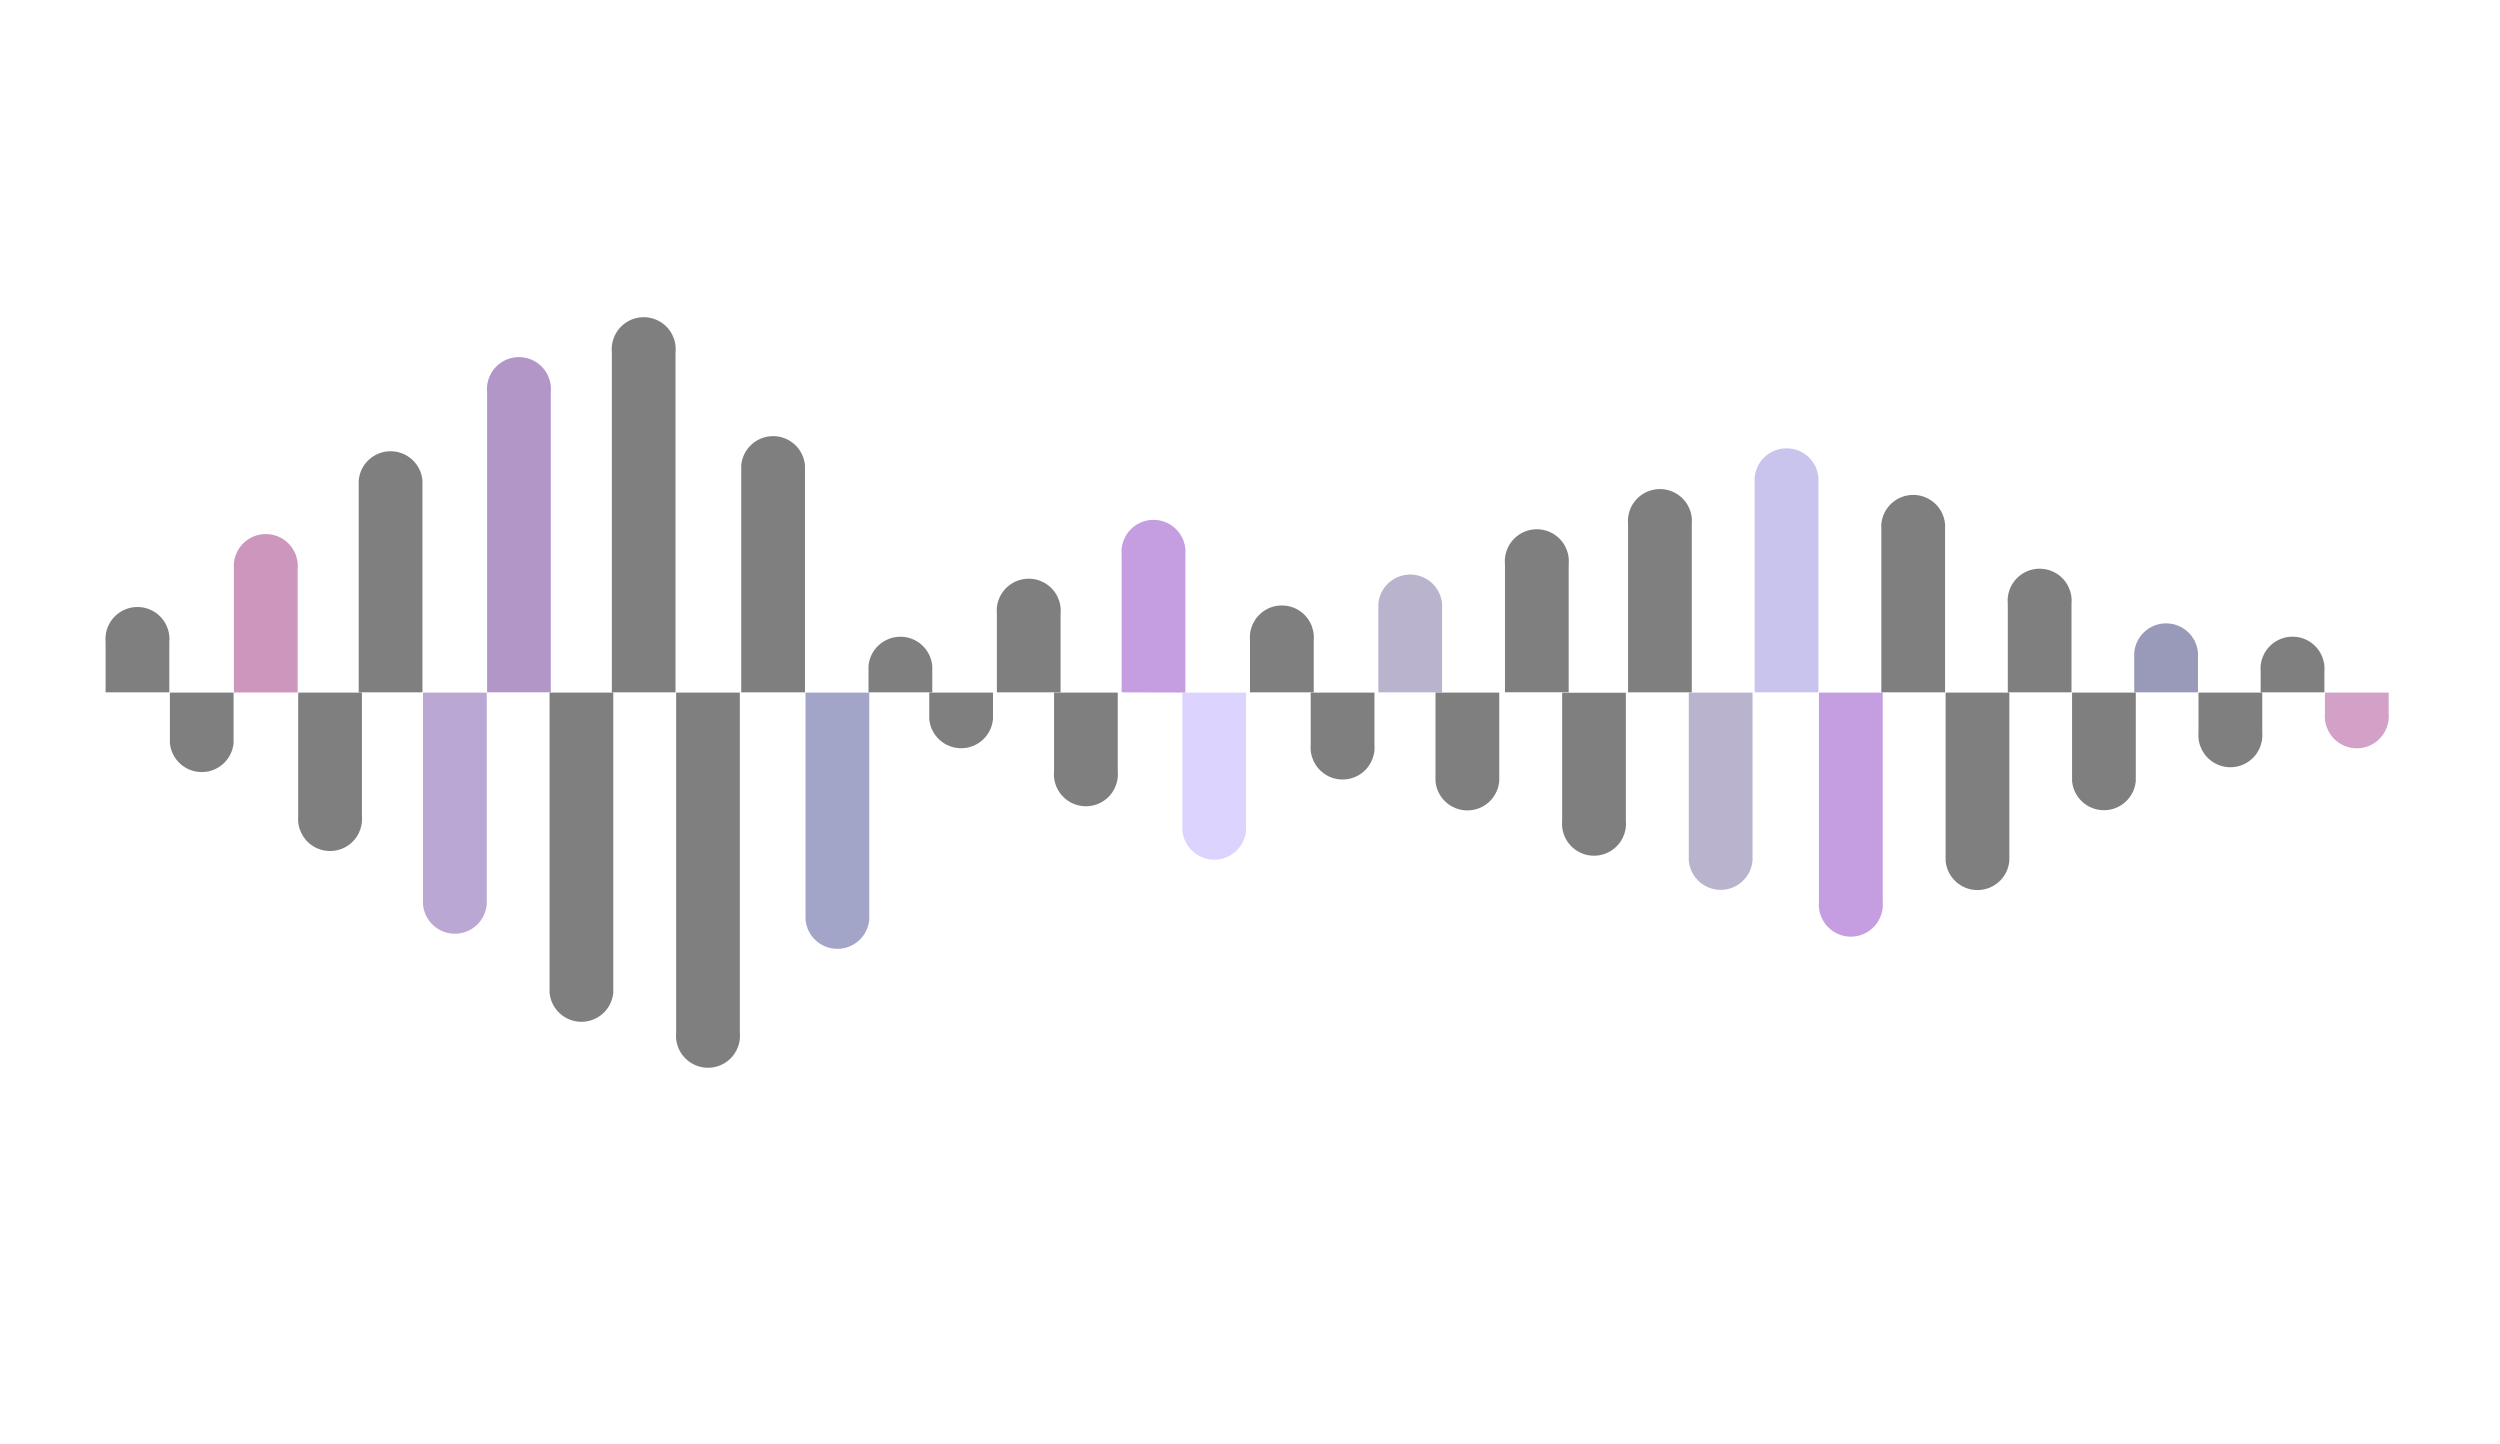
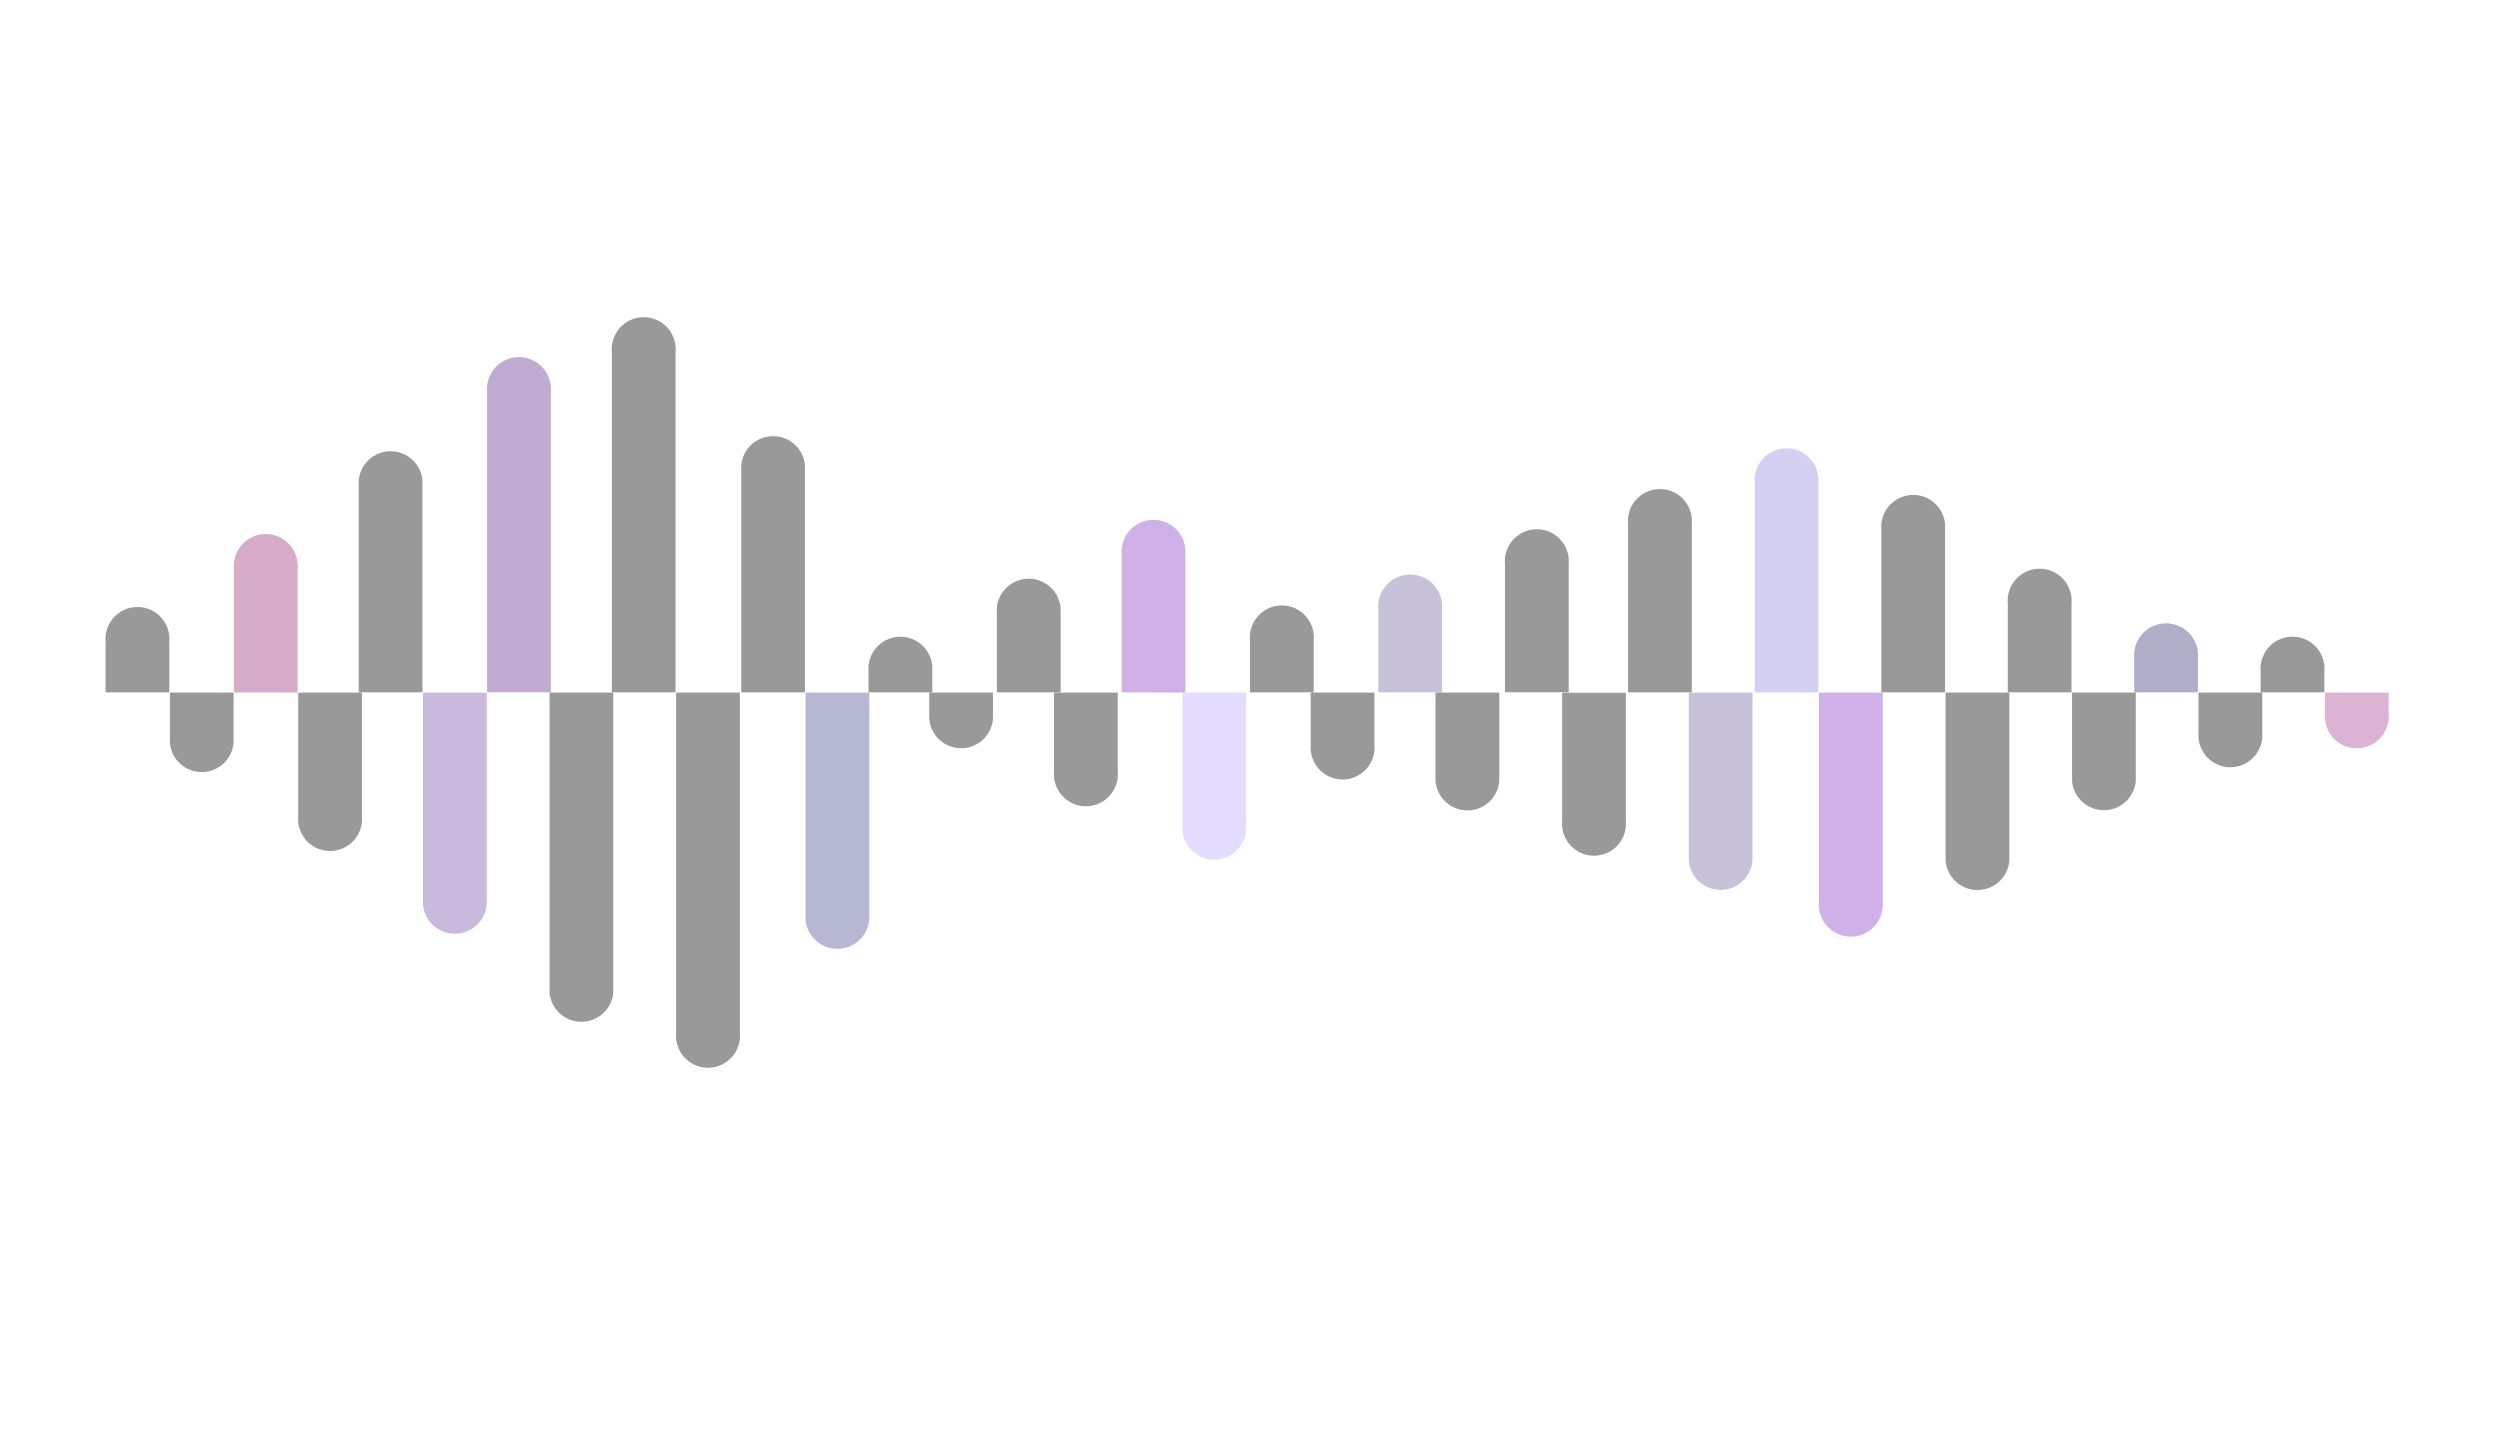
<svg xmlns="http://www.w3.org/2000/svg" id="Ebene_1" data-name="Ebene 1" width="248.06mm" height="143.2mm" viewBox="0 0 703.15 405.91">
  <defs>
    <style>
    

    
     .cls-1 {
         -webkit-animation: action 2.2s infinite  alternate;
        animation: action 2.2s infinite  alternate;
        transform-origin: center center;
        animation-delay: 1.3s;
        fill: #662d91;
      }

    
      .cls-1, .cls-10, .cls-11, .cls-2, .cls-3, .cls-4, .cls-5, .cls-6, .cls-7, .cls-8, .cls-9, .cls-12 {
-         opacity: 0.5;
+         opacity: 0.4;
      }

      
      .cls-3 {
        -webkit-animation: action2 2.5s infinite  alternate;
        animation: action2 2.5s infinite  alternate;
        transform-origin: center center;
        animation-delay: 1.4s;
        fill: #8a3dc4;
      }

     
     .cls-4 {
       -webkit-animation: action4 2.3s infinite  alternate;
        animation: action3 2.3s infinite  alternate;
        transform-origin: center center;
        animation-delay: 1s;
        fill: #73679e;
      }

      
     .cls-5 {
       -webkit-animation: action 1.9s infinite  alternate;
        animation: action 1.9s infinite  alternate;
        transform-origin: center center;
        animation-delay: 0.9s;
        fill: #9389db;
      }

      
      .cls-6 {
        -webkit-animation: action3 1.7s infinite  alternate;
        animation: action3 1.7s infinite  alternate;
        transform-origin: center center;
        animation-delay: 2s;
        fill: #343475;
      }

      
      .cls-7 {
        -webkit-animation: action4 2.8s infinite  alternate;
        animation: action3 2.8s infinite  alternate;
        transform-origin: center center;
        animation-delay: 2.4s;

        fill: #9b2e7b;
      }

      
      .cls-8 {
-         -webkit-animation: action2 2.1s infinite  alternate;
-         animation: action2 2.1s infinite  alternate;
+         -webkit-animation: action2 2.4s infinite  alternate;
+         animation: action2 2.4s infinite  alternate;
        transform-origin: center center;
        animation-delay: 1.4s;
        fill: #464a91;
      }

      .cls-9 {
        -webkit-animation: action 2s infinite  alternate;
        animation: action 2s infinite  alternate;
        transform-origin: center center;
        animation-delay: 0.5s;
        fill: #baa7ff;
      }

      
      .cls-10 {
        -webkit-animation: action3 2.7s infinite  alternate;
        animation: action3 2.7s infinite  alternate;
        transform-origin: center center;
        animation-delay: 1.4s;

    
        fill: #a84290;
      }

      
      .cls-11 {
         -webkit-animation: action3 2.4s infinite  alternate;
        animation: action3 2.4s infinite  alternate;
        transform-origin: center center;
        animation-delay: 2s;
        
        fill: #7750aa;
      }

      .cls-2{
         -webkit-animation: action3 4s infinite  alternate;
        animation: action3 4s infinite  alternate;
        transform-origin: center center;
      }

      .cls-12{
-          -webkit-animation: action5 1.3s infinite  alternate;
-         animation: action5 1.3s infinite  alternate;
+          -webkit-animation: action5 1.9s infinite  alternate;
+         animation: action5 1.9s infinite  alternate;
        transform-origin: center center;

      }
      
      @-webkit-keyframes action {
        0% { transform: scaleY(1); 
             transform-origin: center center;}
        100% { transform: scaleY(1.1); 
        transform-origin: center center;}
    }
    @keyframes action {
        0% { transform: scaleY(1); 
        transform-origin: center center;}
        100% { transform: scaleY(1.1);
        transform-origin: center center; }
    }

    @-webkit-keyframes action2 {
        0% { transform: scaleY(1); 
        transform-origin: center center;}
        100% { transform: scaleY(1.2); 
        transform-origin: center center;}
    }
    @keyframes action2 {
        0% { transform: scaleY(1); 
        transform-origin: center center;}
        100% { transform: scaleY(1.2); 
        transform-origin: center center;}
    }

    @-webkit-keyframes action3 {
        0% { transform: scaleY(1); 
        transform-origin: center center;}
        100% { transform: scaleY(1.15); 
        transform-origin: center center;}
    }
    @keyframes action3 {
        0% { transform: scaleY(1); 
        transform-origin: center center;}
        100% { transform: scaleY(1.15); 
        transform-origin: center center;}
    }
    @-webkit-keyframes action4 {
        0% { transform: scaleY(1); 
        transform-origin: center center;}
        100% { transform: scaleY(1); 
        transform-origin: center center;}
    }
    @keyframes action5 {
        0% { transform: scaleY(1); 
        transform-origin: center center;}
        100% { transform: scaleY(1.2); 
        transform-origin: center center;}
    }

 
    </style>
  </defs>
  <path class="cls-1" d="M137,194.73V110.29a9,9,0,1,1,17.92,0v84.44Z" />
  <path class="cls-2" d="M190,99.06v95.67H172.09V99.06a9,9,0,1,1,17.92,0Z" />
  <path class="cls-12" d="M208.48,194.73V130.87a9,9,0,0,1,17.93,0v63.86Z" />
-   <path class="cls-2" d="M262.21,187.29v7.44H244.28v-7.44a9,9,0,0,1,17.93,0Z" />
+   <path class="cls-12" d="M262.21,187.29v7.44H244.28v-7.44a9,9,0,0,1,17.93,0Z" />
  <path class="cls-12" d="M298.3,172.61v22.12H280.38V172.61a9,9,0,1,1,17.92,0Z" />
  <path class="cls-3" d="M315.47,194.73V156a9,9,0,1,1,17.93,0v38.78Z" />
  <path class="cls-2" d="M369.5,180.08v14.65H351.57V180.08a9,9,0,1,1,17.93,0Z" />
  <path class="cls-4" d="M387.67,194.73V169.8a9,9,0,0,1,17.93,0v24.93Z" />
  <path class="cls-2" d="M441.21,158.7v36H423.29v-36a9,9,0,1,1,17.92,0Z" />
  <path class="cls-2" d="M457.91,194.73V147.4a9,9,0,1,1,17.92,0v47.33Z" />
  <path class="cls-5" d="M511.45,135.88v58.85H493.52V135.88a9,9,0,1,1,17.93,0Z" />
  <path class="cls-12" d="M529.14,194.73V147.4a9,9,0,0,1,17.93,0v47.33Z" />
  <path class="cls-2" d="M564.71,194.73V169.8a9,9,0,1,1,17.92,0v24.93Z" />
  <path class="cls-6" d="M600.27,194.73v-11.2a9,9,0,0,1,17.93,0v11.2Z" />
  <path class="cls-2" d="M635.83,194.73v-5.87a9,9,0,1,1,17.93,0v5.87Z" />
  <path class="cls-12" d="M100.89,194.73V135.12a9,9,0,0,1,17.93,0v59.61Z" />
  <path class="cls-7" d="M83.72,160v34.76H65.79V160a9,9,0,1,1,17.93,0Z" />
  <path class="cls-2" d="M29.7,194.73V180.57a9,9,0,1,1,17.92,0v14.16Z" />
  <path class="cls-2" d="M172.49,194.8v84.44a9,9,0,0,1-17.92,0V194.8Z" />
  <path class="cls-2" d="M208.09,290.47V194.8H190.17v95.67a9,9,0,1,0,17.92,0Z" />
  <path class="cls-8" d="M244.49,194.8v63.86a9,9,0,0,1-17.93,0V194.8Z" />
  <path class="cls-2" d="M279.29,202.24V194.8H261.36v7.44a9,9,0,0,0,17.93,0Z" />
  <path class="cls-12" d="M314.38,216.92V194.8H296.46v22.12a9,9,0,1,0,17.92,0Z" />
  <path class="cls-9" d="M350.48,194.8v38.78a9,9,0,0,1-17.93,0V194.8Z" />
  <path class="cls-12" d="M386.58,209.45V194.8H368.65v14.65a9,9,0,1,0,17.93,0Z" />
  <path class="cls-2" d="M421.68,194.8v24.93a9,9,0,0,1-17.93,0V194.8Z" />
  <path class="cls-12" d="M457.29,230.83v-36H439.37v36a9,9,0,1,0,17.92,0Z" />
  <path class="cls-4" d="M492.91,194.8v47.33a9,9,0,0,1-17.92,0V194.8Z" />
  <path class="cls-3" d="M529.53,253.65V194.8H511.6v58.85a9,9,0,1,0,17.93,0Z" />
  <path class="cls-2" d="M565.15,194.8v47.33a9,9,0,0,1-17.93,0V194.8Z" />
  <path class="cls-12" d="M600.71,194.8v24.93a9,9,0,0,1-17.92,0V194.8Z" />
  <path class="cls-2" d="M636.28,194.8V206a9,9,0,1,1-17.93,0V194.8Z" />
  <path class="cls-10" d="M671.84,194.8v5.87a9,9,0,1,1-17.93,0V194.8Z" />
  <path class="cls-11" d="M136.9,194.8v59.61a9,9,0,0,1-17.93,0V194.8Z" />
  <path class="cls-12" d="M101.8,229.56V194.8H83.87v34.76a9,9,0,1,0,17.93,0Z" />
  <path class="cls-2" d="M65.7,194.8V209a9,9,0,0,1-17.92,0V194.8Z" />
</svg>
